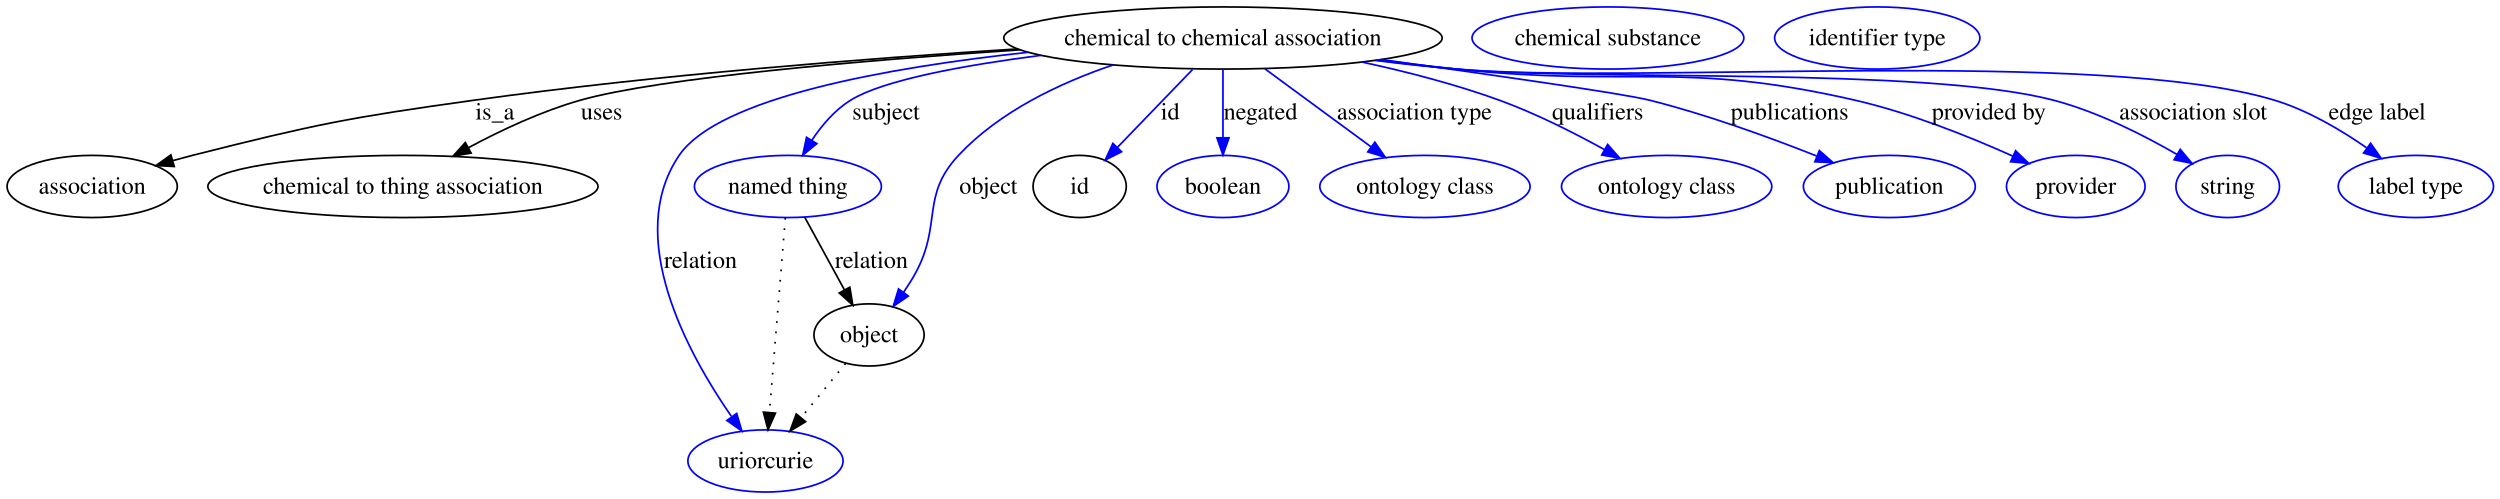
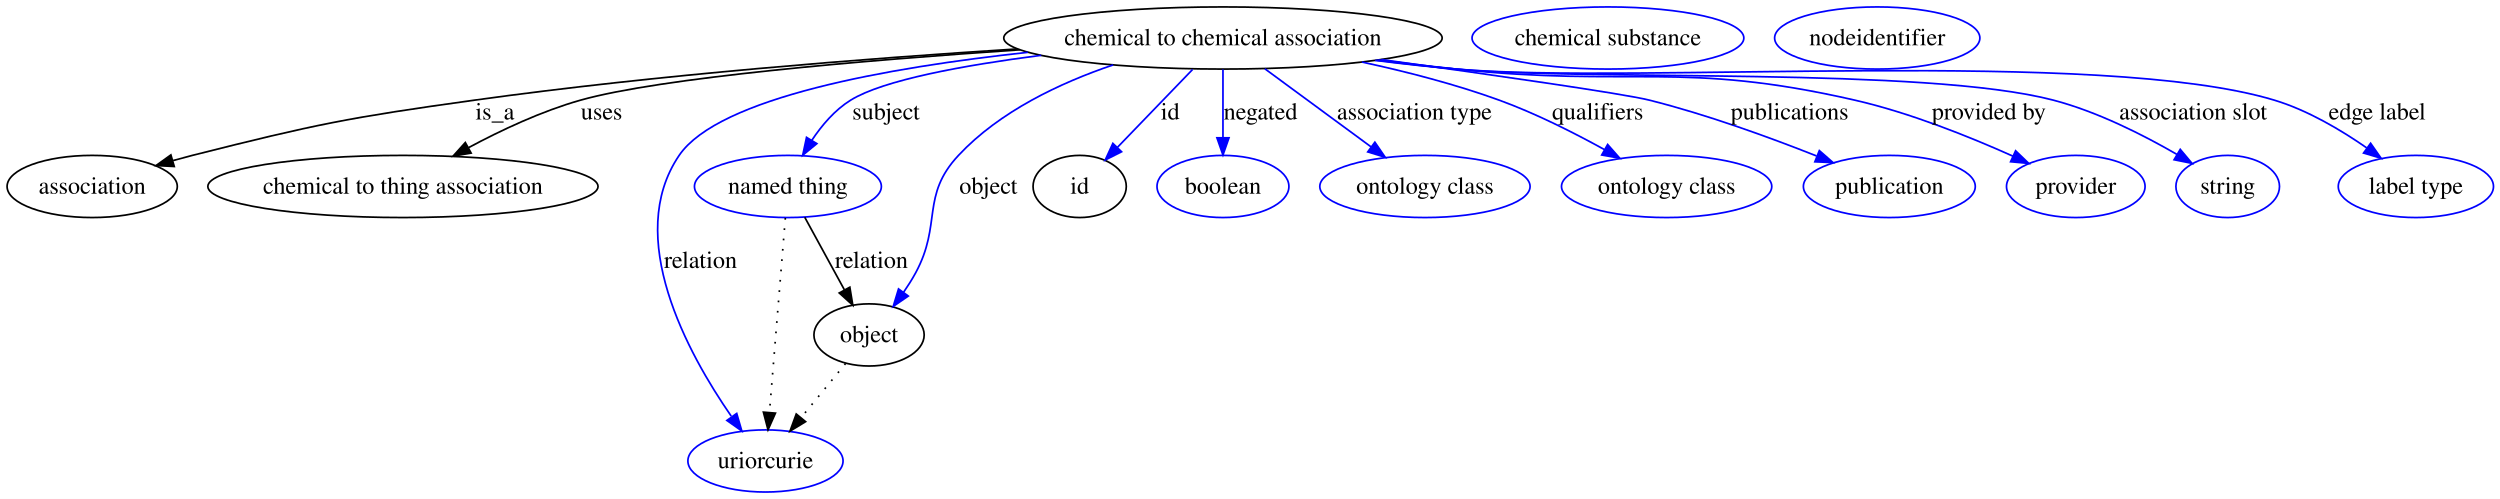
<svg xmlns="http://www.w3.org/2000/svg" width="1448pt" height="289pt" viewBox="0.00 0.00 1448.13 289.00">
  <g id="graph0" class="graph" transform="scale(1 1) rotate(0) translate(4 285)">
    <polygon fill="#ffffff" stroke="transparent" points="-4,4 -4,-285 1444.131,-285 1444.131,4 -4,4" />
    <g id="node1" class="node">
      <ellipse fill="none" stroke="#000000" cx="704.402" cy="-263" rx="126.986" ry="18" />
      <text text-anchor="middle" x="704.402" y="-258.8" font-family="Times,serif" font-size="14.00" fill="#000000">chemical to chemical association</text>
    </g>
    <g id="node2" class="node">
      <ellipse fill="none" stroke="#000000" cx="49.401" cy="-177" rx="49.303" ry="18" />
      <text text-anchor="middle" x="49.401" y="-172.8" font-family="Times,serif" font-size="14.00" fill="#000000">association</text>
    </g>
    <g id="edge1" class="edge">
      <path fill="none" stroke="#000000" d="M585.321,-256.666C497.997,-251.158 376.705,-241.711 270.85,-227 197.532,-216.811 179.175,-213.107 107.401,-195 103.763,-194.082 100.015,-193.071 96.258,-192.012" />
      <polygon fill="#000000" stroke="#000000" points="96.943,-188.565 86.363,-189.121 94.98,-195.285 96.943,-188.565" />
      <text text-anchor="middle" x="282.677" y="-215.8" font-family="Times,serif" font-size="14.00" fill="#000000">is_a</text>
    </g>
    <g id="node3" class="node">
      <ellipse fill="none" stroke="#000000" cx="229.401" cy="-177" rx="113.014" ry="18" />
      <text text-anchor="middle" x="229.401" y="-172.8" font-family="Times,serif" font-size="14.00" fill="#000000">chemical to thing association</text>
    </g>
    <g id="edge2" class="edge">
      <path fill="none" stroke="#000000" d="M586.742,-256.164C496.065,-250.047 378.601,-240.036 332.291,-227 309.784,-220.664 286.216,-209.581 267.325,-199.456" />
      <polygon fill="#000000" stroke="#000000" points="268.902,-196.33 258.452,-194.588 265.536,-202.467 268.902,-196.33" />
      <text text-anchor="middle" x="344.457" y="-215.8" font-family="Times,serif" font-size="14.00" fill="#000000">uses</text>
    </g>
    <g id="node4" class="node">
      <ellipse fill="none" stroke="#0000ff" cx="452.401" cy="-177" rx="54.139" ry="18" />
      <text text-anchor="middle" x="452.401" y="-172.8" font-family="Times,serif" font-size="14.00" fill="#000000">named thing</text>
    </g>
    <g id="edge3" class="edge">
      <path fill="none" stroke="#0000ff" d="M599.123,-252.977C554.102,-247.166 507.592,-238.654 488.746,-227 479.573,-221.328 472.001,-212.403 466.187,-203.654" />
      <polygon fill="#0000ff" stroke="#0000ff" points="469.159,-201.805 460.964,-195.09 463.183,-205.45 469.159,-201.805" />
      <text text-anchor="middle" x="509.229" y="-215.8" font-family="Times,serif" font-size="14.00" fill="#000000">subject</text>
    </g>
    <g id="node5" class="node">
      <ellipse fill="none" stroke="#0000ff" cx="439.401" cy="-18" rx="44.942" ry="18" />
      <text text-anchor="middle" x="439.401" y="-13.8" font-family="Times,serif" font-size="14.00" fill="#000000">uriorcurie</text>
    </g>
    <g id="edge4" class="edge">
      <path fill="none" stroke="#0000ff" d="M591.377,-254.695C510.579,-245.96 412.252,-228.597 389.401,-195 357.367,-147.901 394.253,-80.499 419.565,-43.957" />
      <polygon fill="#0000ff" stroke="#0000ff" points="422.74,-45.535 425.702,-35.363 417.043,-41.467 422.74,-45.535" />
      <text text-anchor="middle" x="401.781" y="-129.8" font-family="Times,serif" font-size="14.00" fill="#000000">relation</text>
    </g>
    <g id="node6" class="node">
      <ellipse fill="none" stroke="#000000" cx="499.401" cy="-91" rx="31.931" ry="18" />
      <text text-anchor="middle" x="499.401" y="-86.8" font-family="Times,serif" font-size="14.00" fill="#000000">object</text>
    </g>
    <g id="edge5" class="edge">
      <path fill="none" stroke="#0000ff" d="M640.809,-247.423C610.186,-237.055 575.032,-220.519 551.194,-195 529.236,-171.492 541.727,-155.283 526.402,-127 524.35,-123.213 521.93,-119.388 519.395,-115.717" />
      <polygon fill="#0000ff" stroke="#0000ff" points="522.124,-113.52 513.393,-107.52 516.477,-117.656 522.124,-113.52" />
      <text text-anchor="middle" x="568.505" y="-172.8" font-family="Times,serif" font-size="14.00" fill="#000000">object</text>
    </g>
    <g id="node8" class="node">
      <ellipse fill="none" stroke="#000000" cx="621.402" cy="-177" rx="27" ry="18" />
      <text text-anchor="middle" x="621.402" y="-172.8" font-family="Times,serif" font-size="14.00" fill="#000000">id</text>
    </g>
    <g id="edge6" class="edge">
      <path fill="none" stroke="#0000ff" d="M686.799,-244.762C674.112,-231.615 656.904,-213.785 643.324,-199.715" />
      <polygon fill="#0000ff" stroke="#0000ff" points="645.667,-197.103 636.204,-192.338 640.63,-201.964 645.667,-197.103" />
      <text text-anchor="middle" x="673.846" y="-215.8" font-family="Times,serif" font-size="14.00" fill="#000000">id</text>
    </g>
    <g id="node10" class="node">
      <ellipse fill="none" stroke="#0000ff" cx="704.402" cy="-177" rx="38.202" ry="18" />
      <text text-anchor="middle" x="704.402" y="-172.8" font-family="Times,serif" font-size="14.00" fill="#000000">boolean</text>
    </g>
    <g id="edge7" class="edge">
      <path fill="none" stroke="#0000ff" d="M704.402,-244.762C704.402,-233.36 704.402,-218.434 704.402,-205.494" />
      <polygon fill="#0000ff" stroke="#0000ff" points="707.902,-205.212 704.402,-195.212 700.902,-205.212 707.902,-205.212" />
      <text text-anchor="middle" x="726.167" y="-215.8" font-family="Times,serif" font-size="14.00" fill="#000000">negated</text>
    </g>
    <g id="node11" class="node">
      <ellipse fill="none" stroke="#0000ff" cx="821.402" cy="-177" rx="60.905" ry="18" />
      <text text-anchor="middle" x="821.402" y="-172.8" font-family="Times,serif" font-size="14.00" fill="#000000">ontology class</text>
    </g>
    <g id="edge8" class="edge">
      <path fill="none" stroke="#0000ff" d="M728.644,-245.181C746.486,-232.066 770.891,-214.127 790.19,-199.942" />
      <polygon fill="#0000ff" stroke="#0000ff" points="792.4,-202.661 798.384,-193.919 788.254,-197.021 792.4,-202.661" />
      <text text-anchor="middle" x="815.307" y="-215.8" font-family="Times,serif" font-size="14.00" fill="#000000">association type</text>
    </g>
    <g id="node12" class="node">
      <ellipse fill="none" stroke="#0000ff" cx="961.402" cy="-177" rx="60.905" ry="18" />
      <text text-anchor="middle" x="961.402" y="-172.8" font-family="Times,serif" font-size="14.00" fill="#000000">ontology class</text>
    </g>
    <g id="edge9" class="edge">
      <path fill="none" stroke="#0000ff" d="M784.899,-249.069C810.693,-243.502 839.114,-236.191 864.402,-227 885.327,-219.394 907.481,-208.235 925.326,-198.388" />
      <polygon fill="#0000ff" stroke="#0000ff" points="927.231,-201.332 934.236,-193.383 923.803,-195.229 927.231,-201.332" />
      <text text-anchor="middle" x="921.453" y="-215.8" font-family="Times,serif" font-size="14.00" fill="#000000">qualifiers</text>
    </g>
    <g id="node13" class="node">
      <ellipse fill="none" stroke="#0000ff" cx="1090.401" cy="-177" rx="49.788" ry="18" />
      <text text-anchor="middle" x="1090.401" y="-172.8" font-family="Times,serif" font-size="14.00" fill="#000000">publication</text>
    </g>
    <g id="edge10" class="edge">
      <path fill="none" stroke="#0000ff" d="M796.175,-250.53C860.006,-241.702 936.267,-230.784 951.402,-227 984.639,-218.689 1021.04,-205.436 1048.252,-194.662" />
      <polygon fill="#0000ff" stroke="#0000ff" points="1049.859,-197.789 1057.838,-190.819 1047.254,-191.291 1049.859,-197.789" />
      <text text-anchor="middle" x="1032.619" y="-215.8" font-family="Times,serif" font-size="14.00" fill="#000000">publications</text>
    </g>
    <g id="node14" class="node">
      <ellipse fill="none" stroke="#0000ff" cx="1198.401" cy="-177" rx="40.132" ry="18" />
      <text text-anchor="middle" x="1198.401" y="-172.8" font-family="Times,serif" font-size="14.00" fill="#000000">provider</text>
    </g>
    <g id="edge11" class="edge">
      <path fill="none" stroke="#0000ff" d="M794.365,-250.307C809.387,-248.388 824.823,-246.539 839.402,-245 941.811,-234.191 970.021,-249.983 1070.401,-227 1102.364,-219.682 1136.902,-205.81 1162.036,-194.53" />
      <polygon fill="#0000ff" stroke="#0000ff" points="1163.541,-197.691 1171.184,-190.353 1160.633,-191.323 1163.541,-197.691" />
      <text text-anchor="middle" x="1148.034" y="-215.8" font-family="Times,serif" font-size="14.00" fill="#000000">provided by</text>
    </g>
    <g id="node15" class="node">
      <ellipse fill="none" stroke="#0000ff" cx="1286.401" cy="-177" rx="30.003" ry="18" />
      <text text-anchor="middle" x="1286.401" y="-172.8" font-family="Times,serif" font-size="14.00" fill="#000000">string</text>
    </g>
    <g id="edge12" class="edge">
      <path fill="none" stroke="#0000ff" d="M793.243,-250.12C808.611,-248.188 824.451,-246.383 839.402,-245 916.067,-237.906 1110.915,-246.483 1185.401,-227 1210.893,-220.332 1237.516,-206.843 1257.024,-195.554" />
      <polygon fill="#0000ff" stroke="#0000ff" points="1258.91,-198.505 1265.725,-190.392 1255.339,-192.484 1258.91,-198.505" />
      <text text-anchor="middle" x="1266.369" y="-215.8" font-family="Times,serif" font-size="14.00" fill="#000000">association slot</text>
    </g>
    <g id="node16" class="node">
      <ellipse fill="none" stroke="#0000ff" cx="1395.401" cy="-177" rx="44.96" ry="18" />
      <text text-anchor="middle" x="1395.401" y="-172.8" font-family="Times,serif" font-size="14.00" fill="#000000">label type</text>
    </g>
    <g id="edge13" class="edge">
      <path fill="none" stroke="#0000ff" d="M792.501,-250.032C808.098,-248.085 824.206,-246.299 839.402,-245 944.428,-236.024 1212.477,-257.421 1313.401,-227 1332.619,-221.208 1351.894,-209.807 1366.924,-199.354" />
      <polygon fill="#0000ff" stroke="#0000ff" points="1369.18,-202.042 1375.25,-193.358 1365.089,-196.362 1369.18,-202.042" />
      <text text-anchor="middle" x="1372.969" y="-215.8" font-family="Times,serif" font-size="14.00" fill="#000000">edge label</text>
    </g>
    <g id="edge15" class="edge">
      <path fill="none" stroke="#000000" stroke-dasharray="1,5" d="M450.91,-158.761C448.657,-131.205 444.367,-78.735 441.709,-46.223" />
      <polygon fill="#000000" stroke="#000000" points="445.179,-45.708 440.875,-36.027 438.202,-46.279 445.179,-45.708" />
    </g>
    <g id="edge14" class="edge">
      <path fill="none" stroke="#000000" d="M462.14,-159.181C468.781,-147.029 477.687,-130.734 485.126,-117.121" />
      <polygon fill="#000000" stroke="#000000" points="488.272,-118.663 489.996,-108.21 482.129,-115.306 488.272,-118.663" />
      <text text-anchor="middle" x="500.781" y="-129.8" font-family="Times,serif" font-size="14.00" fill="#000000">relation</text>
    </g>
    <g id="edge16" class="edge">
      <path fill="none" stroke="#000000" stroke-dasharray="1,5" d="M485.787,-74.435C478.202,-65.207 468.602,-53.528 460.106,-43.191" />
      <polygon fill="#000000" stroke="#000000" points="462.642,-40.764 453.589,-35.261 457.234,-45.209 462.642,-40.764" />
    </g>
    <g id="node7" class="node">
      <ellipse fill="none" stroke="#0000ff" cx="927.402" cy="-263" rx="78.727" ry="18" />
      <text text-anchor="middle" x="927.402" y="-258.8" font-family="Times,serif" font-size="14.00" fill="#000000">chemical substance</text>
    </g>
    <g id="node9" class="node">
-       <ellipse fill="none" stroke="#0000ff" cx="1083.401" cy="-263" rx="59.443" ry="18" />
-       <text text-anchor="middle" x="1083.401" y="-258.8" font-family="Times,serif" font-size="14.00" fill="#000000">identifier type</text>
+       <ellipse fill="none" stroke="#0000ff" cx="1083.401" cy="-263" rx="59.451" ry="18" />
+       <text text-anchor="middle" x="1083.401" y="-258.8" font-family="Times,serif" font-size="14.00" fill="#000000">nodeidentifier</text>
    </g>
  </g>
</svg>
